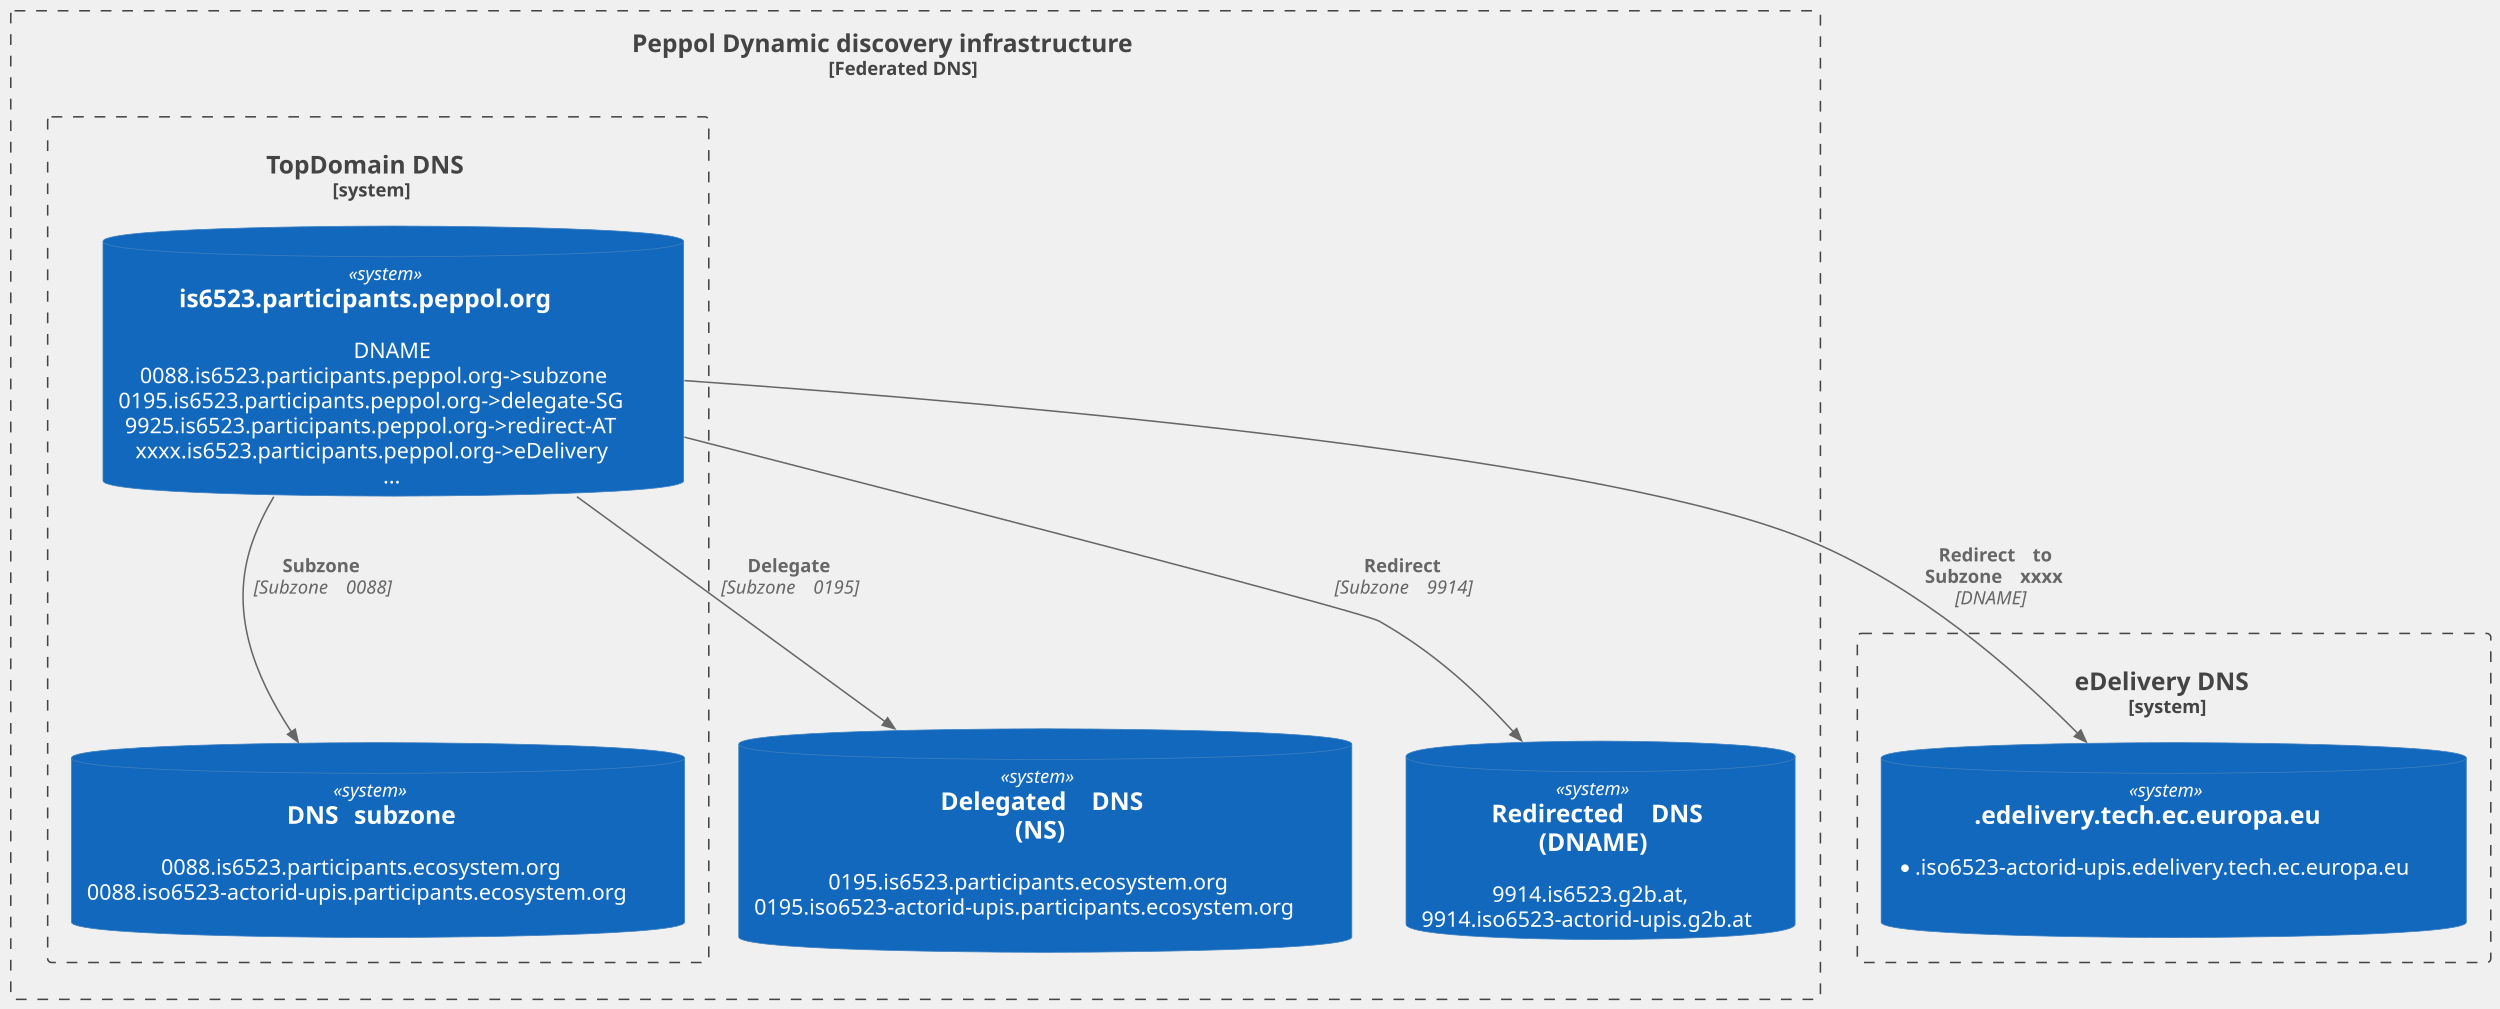
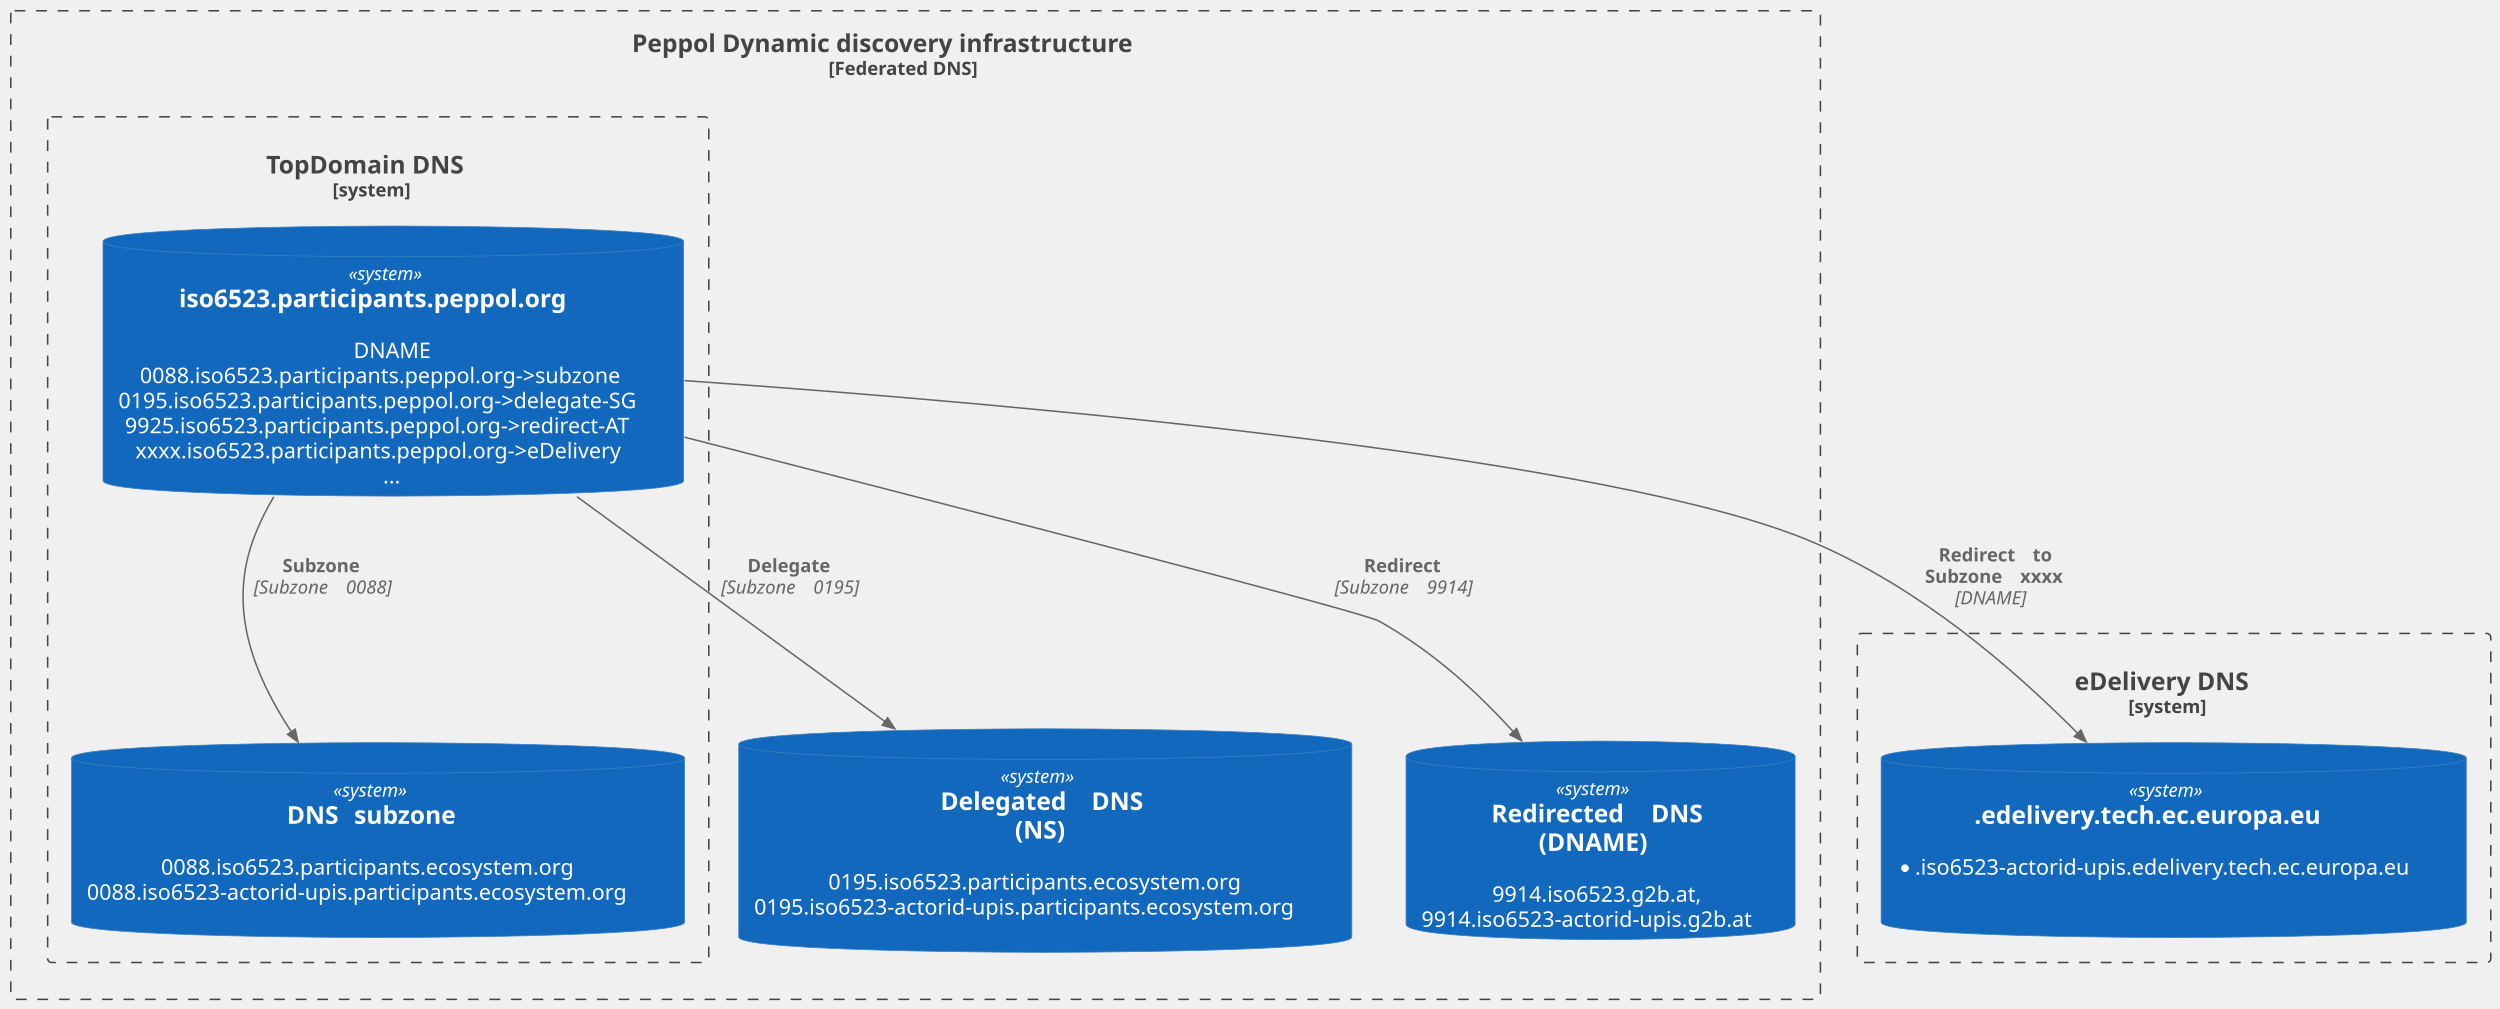
<svg xmlns="http://www.w3.org/2000/svg" contentStyleType="text/css" height="656px" preserveAspectRatio="none" style="width:1626px;height:656px;background:#FFFFFF;" version="1.1" viewBox="0 0 1626 656" width="1626px" zoomAndPan="magnify">
  <defs />
  <g>
    <g id="cluster_c1">
      <rect fill="none" height="214" rx="2.5" ry="2.5" style="stroke:#444444;stroke-width:1.0;stroke-dasharray:7.0,7.0;" width="412" x="1208" y="412" />
      <text fill="#444444" font-family="sans-serif" font-size="16" font-weight="bold" lengthAdjust="spacing" textLength="129.32" x="1349.34" y="448.852">eDelivery DNS</text>
      <text fill="#444444" font-family="sans-serif" font-size="12" font-weight="bold" lengthAdjust="spacing" textLength="59.455" x="1384.273" y="463.764">[system]</text>
    </g>
    <g id="cluster_ecosystemSMLService">
      <rect fill="none" height="643" rx="2.5" ry="2.5" style="stroke:#444444;stroke-width:1.0;stroke-dasharray:7.0,7.0;" width="1177" x="7" y="7" />
      <text fill="#444444" font-family="sans-serif" font-size="16" font-weight="bold" lengthAdjust="spacing" textLength="368.992" x="411.004" y="33.852">Peppol Dynamic discovery infrastructure</text>
      <text fill="#444444" font-family="sans-serif" font-size="12" font-weight="bold" lengthAdjust="spacing" textLength="113.338" x="538.831" y="48.764">[Federated DNS]</text>
    </g>
    <g id="cluster_c2">
      <rect fill="none" height="550" rx="2.5" ry="2.5" style="stroke:#444444;stroke-width:1.0;stroke-dasharray:7.0,7.0;" width="430" x="31" y="76" />
      <text fill="#444444" font-family="sans-serif" font-size="16" font-weight="bold" lengthAdjust="spacing" textLength="145.742" x="173.129" y="112.852">TopDomain DNS</text>
      <text fill="#444444" font-family="sans-serif" font-size="12" font-weight="bold" lengthAdjust="spacing" textLength="59.455" x="216.273" y="127.764">[system]</text>
    </g>
    <g id="elem_eDeliveryDNS">
      <path d="M1223.5,493 C1223.5,483 1413.782,483 1413.782,483 C1413.782,483 1604.064,483 1604.064,493 L1604.064,599.781 C1604.064,609.781 1413.782,609.781 1413.782,609.781 C1413.782,609.781 1223.5,609.781 1223.5,599.781 L1223.5,493 " fill="#1168BD" style="stroke:#3C7FC0;stroke-width:0.5;" />
      <path d="M1223.5,493 C1223.5,503 1413.782,503 1413.782,503 C1413.782,503 1604.064,503 1604.064,493 " fill="none" style="stroke:#3C7FC0;stroke-width:0.5;" />
      <text fill="#FFFFFF" font-family="sans-serif" font-size="12" font-style="italic" lengthAdjust="spacing" textLength="58.195" x="1384.685" y="518.139">«system»</text>
      <text fill="#FFFFFF" font-family="sans-serif" font-size="16" font-weight="bold" lengthAdjust="spacing" textLength="259.445" x="1284.06" y="535.82">.edelivery.tech.ec.europa.eu</text>
      <text fill="#FFFFFF" font-family="sans-serif" font-size="14" lengthAdjust="spacing" textLength="4.45" x="1411.557" y="552.589"> </text>
      <ellipse cx="1239" cy="564.688" fill="#FFFFFF" rx="2.5" ry="2.5" style="stroke:#FFFFFF;stroke-width:0.0;" />
      <text fill="#FFFFFF" font-family="sans-serif" font-size="14" lengthAdjust="spacing" textLength="348.565" x="1245.5" y="568.886">.iso6523-actorid-upis.edelivery.tech.ec.europa.eu</text>
      <text fill="#FFFFFF" font-family="sans-serif" font-size="14" lengthAdjust="spacing" textLength="4.45" x="1411.557" y="585.183"> </text>
      <text fill="#FFFFFF" font-family="sans-serif" font-size="14" lengthAdjust="spacing" textLength="4.45" x="1411.557" y="601.48"> </text>
    </g>
    <g id="elem_delegatedDNS">
      <path d="M480.5,484 C480.5,474 679.862,474 679.862,474 C679.862,474 879.225,474 879.225,484 L879.225,609.406 C879.225,619.406 679.862,619.406 679.862,619.406 C679.862,619.406 480.5,619.406 480.5,609.406 L480.5,484 " fill="#1168BD" style="stroke:#3C7FC0;stroke-width:0.5;" />
      <path d="M480.5,484 C480.5,494 679.862,494 679.862,494 C679.862,494 879.225,494 879.225,484 " fill="none" style="stroke:#3C7FC0;stroke-width:0.5;" />
      <text fill="#FFFFFF" font-family="sans-serif" font-size="12" font-style="italic" lengthAdjust="spacing" textLength="58.195" x="650.765" y="509.139">«system»</text>
      <text fill="#FFFFFF" font-family="sans-serif" font-size="16" font-weight="bold" lengthAdjust="spacing" textLength="92.672" x="611.644" y="526.82">Delegated</text>
      <text fill="#FFFFFF" font-family="sans-serif" font-size="16" font-weight="bold" lengthAdjust="spacing" textLength="5.57" x="704.315" y="526.82"> </text>
      <text fill="#FFFFFF" font-family="sans-serif" font-size="16" font-weight="bold" lengthAdjust="spacing" textLength="38.195" x="709.886" y="526.82">DNS</text>
      <text fill="#FFFFFF" font-family="sans-serif" font-size="16" font-weight="bold" lengthAdjust="spacing" textLength="39.539" x="660.093" y="545.445">(NS)</text>
      <text fill="#FFFFFF" font-family="sans-serif" font-size="14" lengthAdjust="spacing" textLength="4.45" x="677.637" y="562.214"> </text>
-       <text fill="#FFFFFF" font-family="sans-serif" font-size="14" lengthAdjust="spacing" textLength="282.249" x="538.738" y="578.511">0195.is6523.participants.ecosystem.org</text>
+       <text fill="#FFFFFF" font-family="sans-serif" font-size="14" lengthAdjust="spacing" textLength="282.249" x="538.738" y="578.511">0195.iso6523.participants.ecosystem.org</text>
      <text fill="#FFFFFF" font-family="sans-serif" font-size="14" lengthAdjust="spacing" textLength="378.725" x="490.5" y="594.808">0195.iso6523-actorid-upis.participants.ecosystem.org</text>
      <text fill="#FFFFFF" font-family="sans-serif" font-size="14" lengthAdjust="spacing" textLength="4.45" x="677.637" y="611.105"> </text>
    </g>
    <g id="elem_redirectedDNS">
      <path d="M914.5,492 C914.5,482 1041.008,482 1041.008,482 C1041.008,482 1167.517,482 1167.517,492 L1167.517,601.109 C1167.517,611.109 1041.008,611.109 1041.008,611.109 C1041.008,611.109 914.5,611.109 914.5,601.109 L914.5,492 " fill="#1168BD" style="stroke:#3C7FC0;stroke-width:0.5;" />
      <path d="M914.5,492 C914.5,502 1041.008,502 1041.008,502 C1041.008,502 1167.517,502 1167.517,492 " fill="none" style="stroke:#3C7FC0;stroke-width:0.5;" />
      <text fill="#FFFFFF" font-family="sans-serif" font-size="12" font-style="italic" lengthAdjust="spacing" textLength="58.195" x="1011.911" y="517.139">«system»</text>
      <text fill="#FFFFFF" font-family="sans-serif" font-size="16" font-weight="bold" lengthAdjust="spacing" textLength="98.289" x="969.981" y="534.82">Redirected</text>
      <text fill="#FFFFFF" font-family="sans-serif" font-size="16" font-weight="bold" lengthAdjust="spacing" textLength="5.57" x="1068.27" y="534.82"> </text>
      <text fill="#FFFFFF" font-family="sans-serif" font-size="16" font-weight="bold" lengthAdjust="spacing" textLength="38.195" x="1073.84" y="534.82">DNS</text>
      <text fill="#FFFFFF" font-family="sans-serif" font-size="16" font-weight="bold" lengthAdjust="spacing" textLength="80.531" x="1000.743" y="553.445">(DNAME)</text>
      <text fill="#FFFFFF" font-family="sans-serif" font-size="14" lengthAdjust="spacing" textLength="4.45" x="1038.783" y="570.214"> </text>
-       <text fill="#FFFFFF" font-family="sans-serif" font-size="14" lengthAdjust="spacing" textLength="140.991" x="970.513" y="586.511">9914.is6523.g2b.at,</text>
+       <text fill="#FFFFFF" font-family="sans-serif" font-size="14" lengthAdjust="spacing" textLength="140.991" x="970.513" y="586.511">9914.iso6523.g2b.at,</text>
      <text fill="#FFFFFF" font-family="sans-serif" font-size="14" lengthAdjust="spacing" textLength="233.017" x="924.5" y="602.808">9914.iso6523-actorid-upis.g2b.at</text>
    </g>
    <g id="elem_PeppolDNS">
      <path d="M67,157 C67,147 255.815,147 255.815,147 C255.815,147 444.629,147 444.629,157 L444.629,312.672 C444.629,322.672 255.815,322.672 255.815,322.672 C255.815,322.672 67,322.672 67,312.672 L67,157 " fill="#1168BD" style="stroke:#3C7FC0;stroke-width:0.5;" />
      <path d="M67,157 C67,167 255.815,167 255.815,167 C255.815,167 444.629,167 444.629,157 " fill="none" style="stroke:#3C7FC0;stroke-width:0.5;" />
      <text fill="#FFFFFF" font-family="sans-serif" font-size="12" font-style="italic" lengthAdjust="spacing" textLength="58.195" x="226.717" y="182.139">«system»</text>
-       <text fill="#FFFFFF" font-family="sans-serif" font-size="16" font-weight="bold" lengthAdjust="spacing" textLength="278.852" x="116.389" y="199.82">is6523.participants.peppol.org</text>
+       <text fill="#FFFFFF" font-family="sans-serif" font-size="16" font-weight="bold" lengthAdjust="spacing" textLength="278.852" x="116.389" y="199.82">iso6523.participants.peppol.org</text>
      <text fill="#FFFFFF" font-family="sans-serif" font-size="14" lengthAdjust="spacing" textLength="4.45" x="253.589" y="216.589"> </text>
      <text fill="#FFFFFF" font-family="sans-serif" font-size="14" lengthAdjust="spacing" textLength="51.755" x="229.937" y="232.886">DNAME</text>
-       <text fill="#FFFFFF" font-family="sans-serif" font-size="14" lengthAdjust="spacing" textLength="329.725" x="90.952" y="249.183">0088.is6523.participants.peppol.org-&gt;subzone</text>
-       <text fill="#FFFFFF" font-family="sans-serif" font-size="14" lengthAdjust="spacing" textLength="357.629" x="77" y="265.479">0195.is6523.participants.peppol.org-&gt;delegate-SG</text>
-       <text fill="#FFFFFF" font-family="sans-serif" font-size="14" lengthAdjust="spacing" textLength="349.152" x="81.238" y="281.776">9925.is6523.participants.peppol.org-&gt;redirect-AT</text>
-       <text fill="#FFFFFF" font-family="sans-serif" font-size="14" lengthAdjust="spacing" textLength="335.508" x="88.061" y="298.073">xxxx.is6523.participants.peppol.org-&gt;eDelivery</text>
+       <text fill="#FFFFFF" font-family="sans-serif" font-size="14" lengthAdjust="spacing" textLength="329.725" x="90.952" y="249.183">0088.iso6523.participants.peppol.org-&gt;subzone</text>
+       <text fill="#FFFFFF" font-family="sans-serif" font-size="14" lengthAdjust="spacing" textLength="357.629" x="77" y="265.479">0195.iso6523.participants.peppol.org-&gt;delegate-SG</text>
+       <text fill="#FFFFFF" font-family="sans-serif" font-size="14" lengthAdjust="spacing" textLength="349.152" x="81.238" y="281.776">9925.iso6523.participants.peppol.org-&gt;redirect-AT</text>
+       <text fill="#FFFFFF" font-family="sans-serif" font-size="14" lengthAdjust="spacing" textLength="335.508" x="88.061" y="298.073">xxxx.iso6523.participants.peppol.org-&gt;eDelivery</text>
      <text fill="#FFFFFF" font-family="sans-serif" font-size="14" lengthAdjust="spacing" textLength="13.351" x="249.139" y="314.37">...</text>
    </g>
    <g id="elem_ecosystemDNSSubzone">
      <path d="M46.5,493 C46.5,483 245.862,483 245.862,483 C245.862,483 445.225,483 445.225,493 L445.225,599.781 C445.225,609.781 245.862,609.781 245.862,609.781 C245.862,609.781 46.5,609.781 46.5,599.781 L46.5,493 " fill="#1168BD" style="stroke:#3C7FC0;stroke-width:0.5;" />
      <path d="M46.5,493 C46.5,503 245.862,503 245.862,503 C245.862,503 445.225,503 445.225,493 " fill="none" style="stroke:#3C7FC0;stroke-width:0.5;" />
      <text fill="#FFFFFF" font-family="sans-serif" font-size="12" font-style="italic" lengthAdjust="spacing" textLength="58.195" x="216.765" y="518.139">«system»</text>
      <text fill="#FFFFFF" font-family="sans-serif" font-size="16" font-weight="bold" lengthAdjust="spacing" textLength="38.195" x="186.523" y="535.82">DNS</text>
      <text fill="#FFFFFF" font-family="sans-serif" font-size="16" font-weight="bold" lengthAdjust="spacing" textLength="5.57" x="224.718" y="535.82"> </text>
      <text fill="#FFFFFF" font-family="sans-serif" font-size="16" font-weight="bold" lengthAdjust="spacing" textLength="74.914" x="230.288" y="535.82">subzone</text>
      <text fill="#FFFFFF" font-family="sans-serif" font-size="14" lengthAdjust="spacing" textLength="4.45" x="243.637" y="552.589"> </text>
-       <text fill="#FFFFFF" font-family="sans-serif" font-size="14" lengthAdjust="spacing" textLength="282.249" x="104.738" y="568.886">0088.is6523.participants.ecosystem.org</text>
+       <text fill="#FFFFFF" font-family="sans-serif" font-size="14" lengthAdjust="spacing" textLength="282.249" x="104.738" y="568.886">0088.iso6523.participants.ecosystem.org</text>
      <text fill="#FFFFFF" font-family="sans-serif" font-size="14" lengthAdjust="spacing" textLength="378.725" x="56.5" y="585.183">0088.iso6523-actorid-upis.participants.ecosystem.org</text>
      <text fill="#FFFFFF" font-family="sans-serif" font-size="14" lengthAdjust="spacing" textLength="4.45" x="243.637" y="601.48"> </text>
    </g>
    <g id="link_PeppolDNS_ecosystemDNSSubzone">
      <path d="M178.06,323.09 C172.41,332.7 167.55,342.74 164,353 C148.73,397.11 165.059,438.753 189.488,475.953 " fill="none" id="PeppolDNS-to-ecosystemDNSSubzone" style="stroke:#666666;stroke-width:1.0;" />
      <polygon fill="#666666" points="193.88,482.64,191.996,474.306,186.981,477.6,193.88,482.64" style="stroke:#666666;stroke-width:1.0;" />
      <text fill="#666666" font-family="sans-serif" font-size="12" font-weight="bold" lengthAdjust="spacing" textLength="57.685" x="183.75" y="372.139">Subzone</text>
      <text fill="#666666" font-family="sans-serif" font-size="12" font-style="italic" lengthAdjust="spacing" textLength="56.15" x="165" y="386.107">[Subzone</text>
      <text fill="#666666" font-family="sans-serif" font-size="12" font-style="italic" lengthAdjust="spacing" textLength="3.814" x="221.15" y="386.107"> </text>
      <text fill="#666666" font-family="sans-serif" font-size="12" font-style="italic" lengthAdjust="spacing" textLength="35.221" x="224.965" y="386.107">0088]</text>
    </g>
    <g id="link_PeppolDNS_delegatedDNS">
      <path d="M375.24,323.04 C440.51,370.69 513.938,424.284 575.548,469.253 " fill="none" id="PeppolDNS-to-delegatedDNS" style="stroke:#666666;stroke-width:1.0;" />
      <polygon fill="#666666" points="582.01,473.97,577.317,466.83,573.779,471.677,582.01,473.97" style="stroke:#666666;stroke-width:1.0;" />
      <text fill="#666666" font-family="sans-serif" font-size="12" font-weight="bold" lengthAdjust="spacing" textLength="60.914" x="486.136" y="372.139">Delegate</text>
      <text fill="#666666" font-family="sans-serif" font-size="12" font-style="italic" lengthAdjust="spacing" textLength="56.15" x="469" y="386.107">[Subzone</text>
      <text fill="#666666" font-family="sans-serif" font-size="12" font-style="italic" lengthAdjust="spacing" textLength="3.814" x="525.15" y="386.107"> </text>
      <text fill="#666666" font-family="sans-serif" font-size="12" font-style="italic" lengthAdjust="spacing" textLength="35.221" x="528.965" y="386.107">0195]</text>
    </g>
    <g id="link_PeppolDNS_redirectedDNS">
      <path d="M445.14,284.33 C630.52,331.89 886.82,398.22 897,404 C931.9,423.82 958.973,448.313 984.234,475.863 " fill="none" id="PeppolDNS-to-redirectedDNS" style="stroke:#666666;stroke-width:1.0;" />
      <polygon fill="#666666" points="989.64,481.76,986.445,473.836,982.022,477.891,989.64,481.76" style="stroke:#666666;stroke-width:1.0;" />
      <text fill="#666666" font-family="sans-serif" font-size="12" font-weight="bold" lengthAdjust="spacing" textLength="56.988" x="887.099" y="372.139">Redirect</text>
      <text fill="#666666" font-family="sans-serif" font-size="12" font-style="italic" lengthAdjust="spacing" textLength="56.15" x="868" y="386.107">[Subzone</text>
      <text fill="#666666" font-family="sans-serif" font-size="12" font-style="italic" lengthAdjust="spacing" textLength="3.814" x="924.15" y="386.107"> </text>
      <text fill="#666666" font-family="sans-serif" font-size="12" font-style="italic" lengthAdjust="spacing" textLength="35.221" x="927.965" y="386.107">9914]</text>
    </g>
    <g id="link_PeppolDNS_eDeliveryDNS">
      <path d="M445.16,247.54 C676.11,263.77 1051.8,297.71 1180,353 C1248.59,382.58 1307.445,432.902 1351.275,476.912 " fill="none" id="PeppolDNS-to-eDeliveryDNS" style="stroke:#666666;stroke-width:1.0;" />
      <polygon fill="#666666" points="1356.92,482.58,1353.4,474.795,1349.149,479.029,1356.92,482.58" style="stroke:#666666;stroke-width:1.0;" />
      <text fill="#666666" font-family="sans-serif" font-size="12" font-weight="bold" lengthAdjust="spacing" textLength="56.988" x="1260.839" y="365.139">Redirect</text>
      <text fill="#666666" font-family="sans-serif" font-size="12" font-weight="bold" lengthAdjust="spacing" textLength="4.178" x="1317.827" y="365.139"> </text>
      <text fill="#666666" font-family="sans-serif" font-size="12" font-weight="bold" lengthAdjust="spacing" textLength="13.98" x="1322.005" y="365.139">to</text>
      <text fill="#666666" font-family="sans-serif" font-size="12" font-weight="bold" lengthAdjust="spacing" textLength="57.685" x="1252" y="379.107">Subzone</text>
      <text fill="#666666" font-family="sans-serif" font-size="12" font-weight="bold" lengthAdjust="spacing" textLength="4.178" x="1309.686" y="379.107"> </text>
      <text fill="#666666" font-family="sans-serif" font-size="12" font-weight="bold" lengthAdjust="spacing" textLength="30.961" x="1313.863" y="379.107">xxxx</text>
      <text fill="#666666" font-family="sans-serif" font-size="12" font-style="italic" lengthAdjust="spacing" textLength="53.725" x="1271.55" y="393.076">[DNAME]</text>
    </g>
  </g>
</svg>
